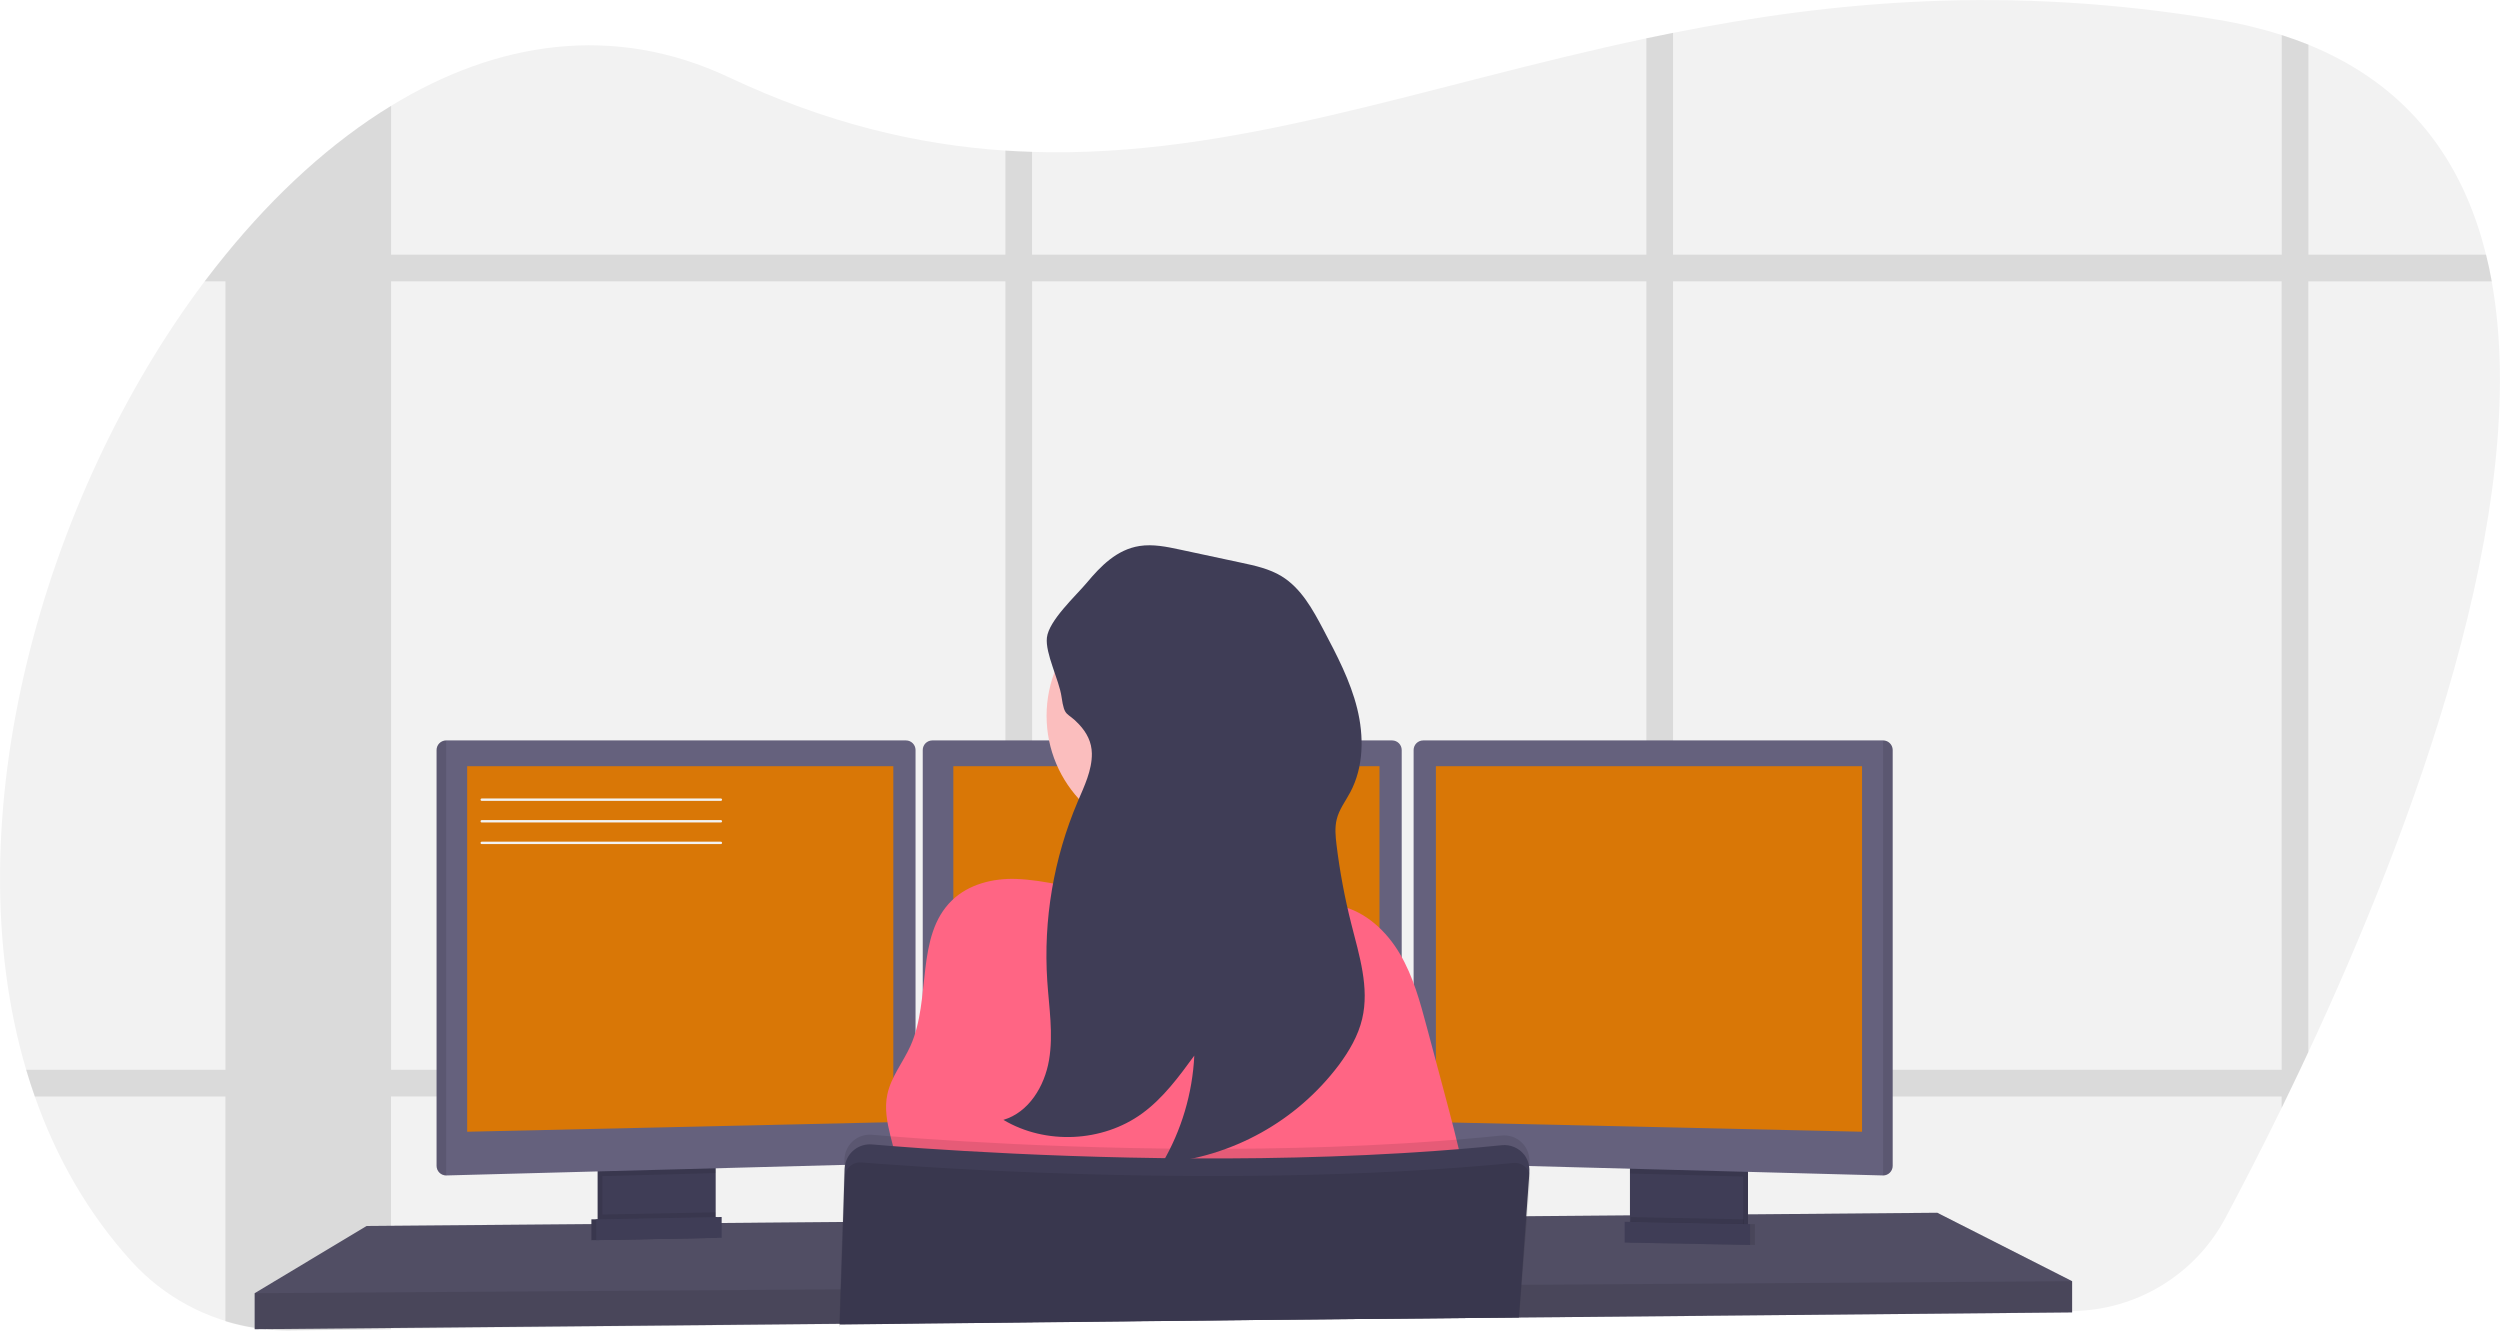
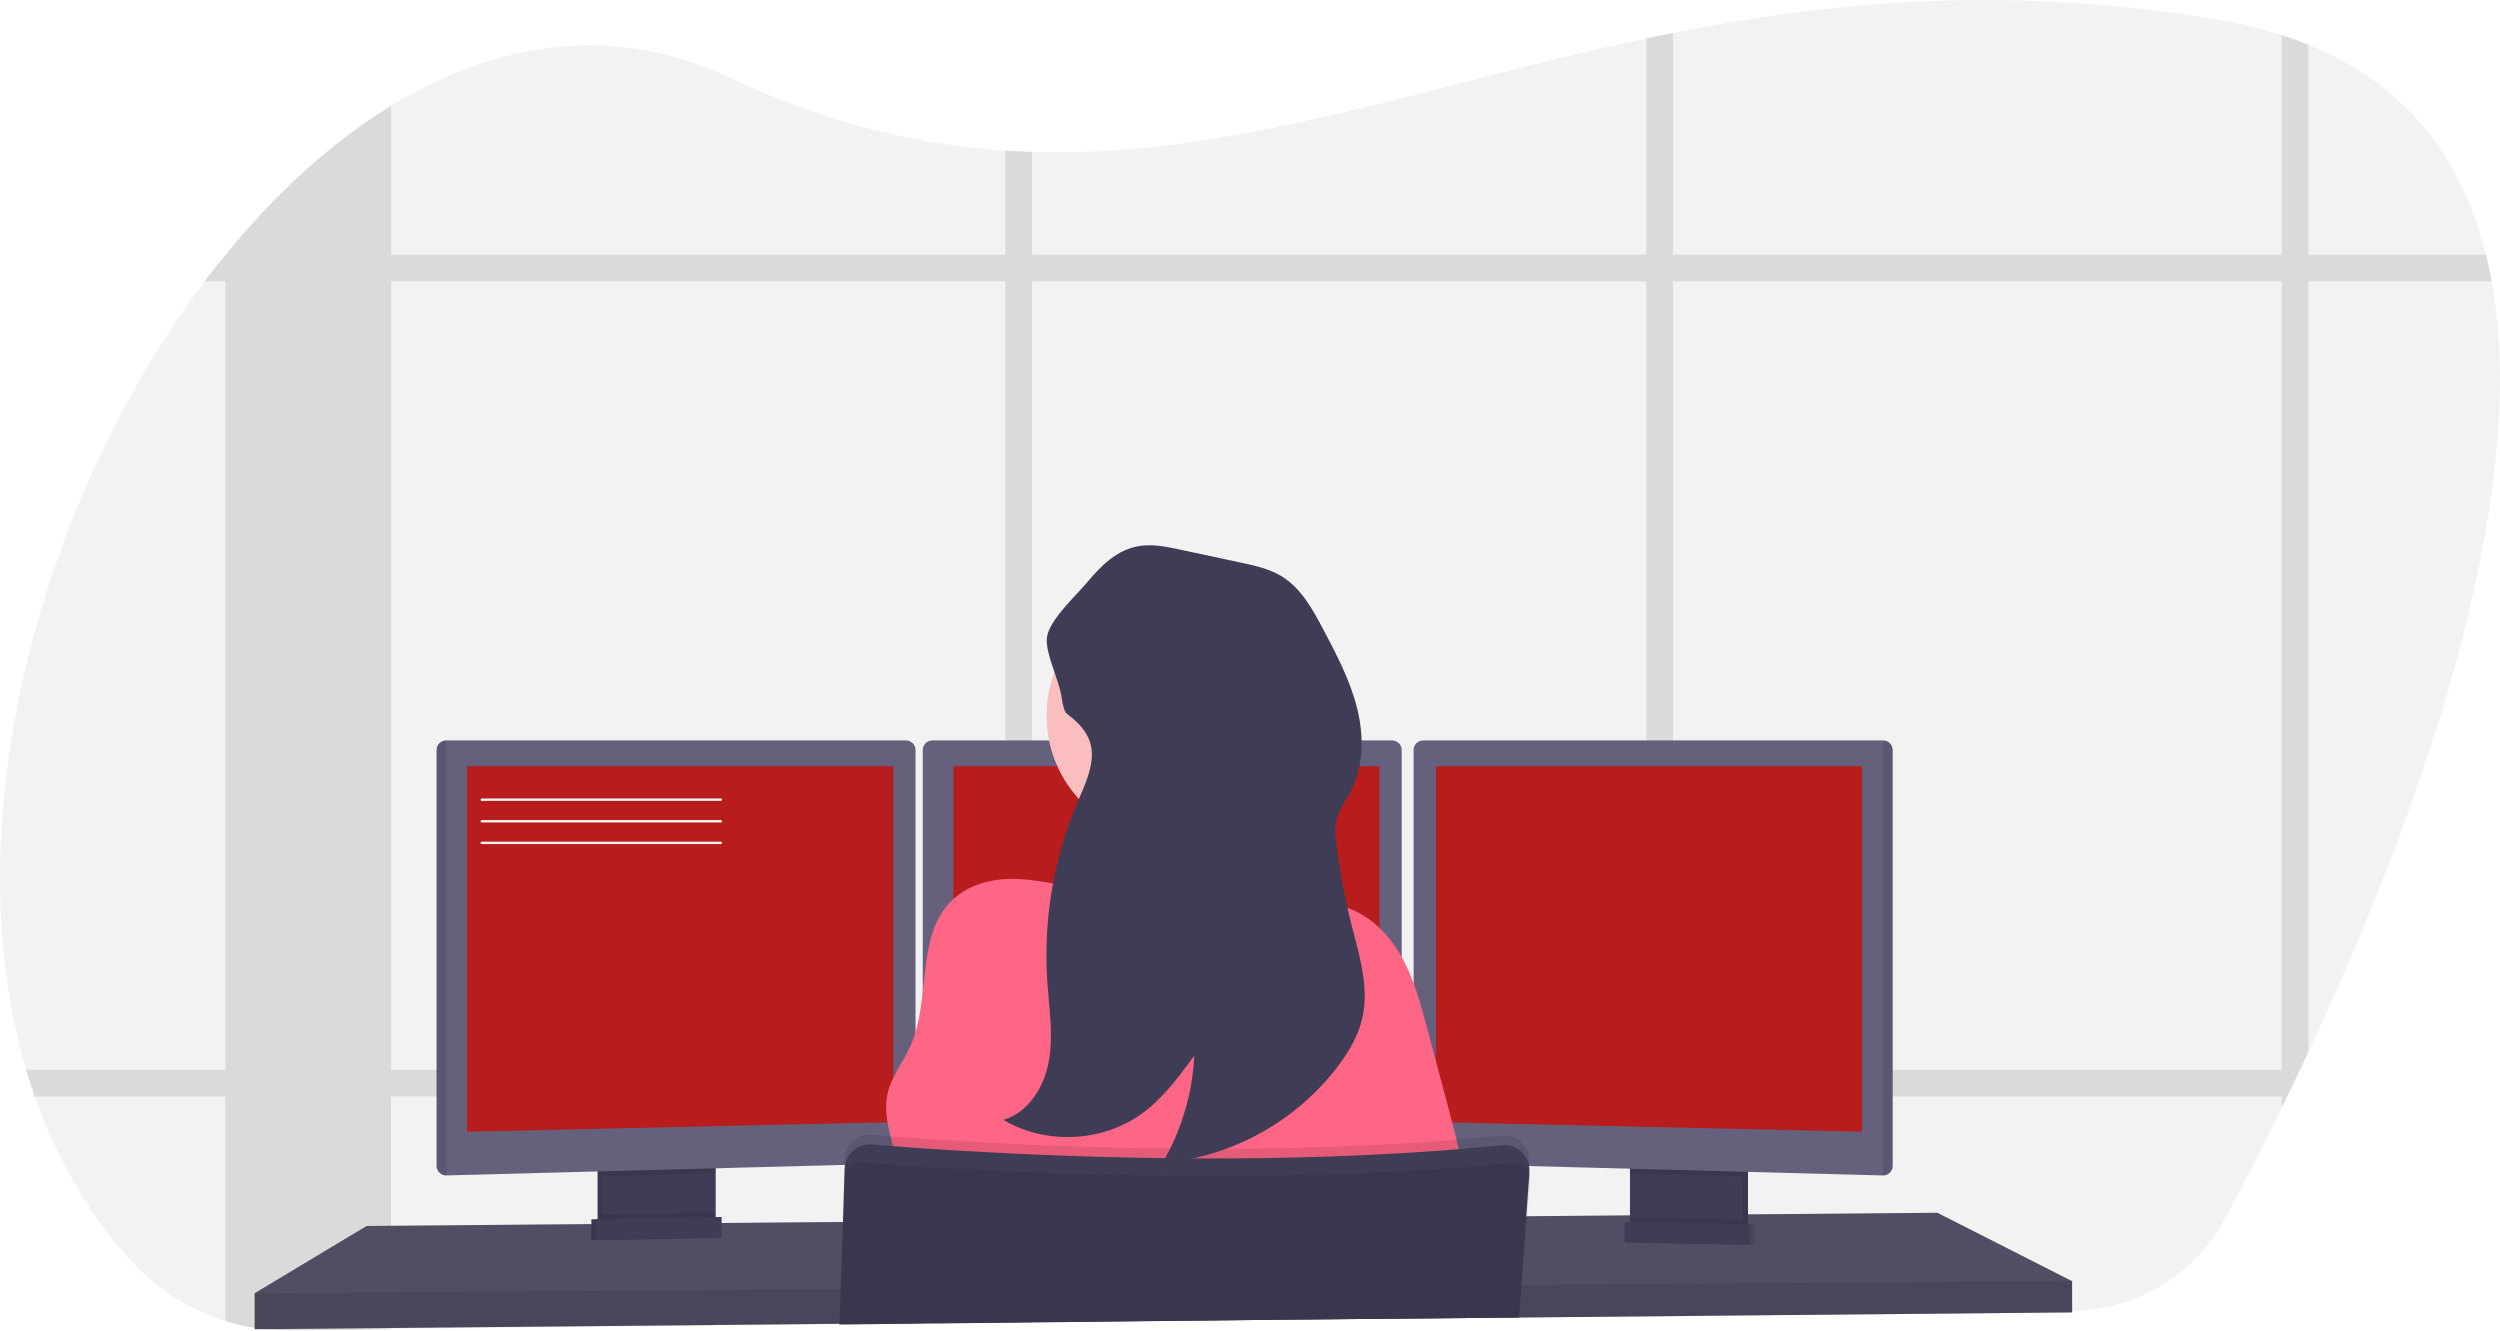
<svg xmlns="http://www.w3.org/2000/svg" id="e6d15d18-a685-4480-ac2b-bd578043a679" data-name="Layer 1" width="1041.32" height="554.17" viewBox="0 0 1041.32 554.17">
  <path d="M1040.82,611.12q-1.74,3.75-3.47,7.4-2.7,5.67-5.33,11.12c-.78,1.61-1.56,3.19-2.32,4.77-8.6,17.57-16.63,33.11-23.45,45.89A73.21,73.21,0,0,1,942.44,719l-151.65,1.65h-1.6l-13,.14-11.12.12-34.1.37-1.38,0-17.36.19h-.53l-107,1.16-95.51,1-11.11.12-69,.75H429l-44.75.48h-.48l-141.5,1.53-42.33.46a88,88,0,0,1-10.79-.54h0c-1.22-.14-2.44-.3-3.65-.49a87.38,87.38,0,0,1-51.29-27.54C116,678.37,102.75,655,93.85,629.64q-1.93-5.49-3.6-11.12C59.44,514.37,97,380,164.6,290.08q4.25-5.64,8.64-11l.07-.08c20.79-25.52,44.1-46.84,68.93-62,44-26.91,92.75-34.49,140.7-11.9,40.57,19.12,78.45,28.11,115.17,30.55,3.71.24,7.42.42,11.11.53,84.23,2.65,163.17-27.7,255.87-47.29,3.69-.78,7.39-1.55,11.12-2.28,66.13-13.16,139.49-20.1,226.73-5.51a189.09,189.09,0,0,1,26.76,6.4q5.77,1.86,11.12,4c41.64,16.94,64.35,48.24,74,87.46q1.37,5.46,2.37,11.11C1134.3,384.41,1084.19,518.23,1040.82,611.12Z" transform="translate(-79.34 -172.91)" fill="#f2f2f2" />
  <path d="M576.36,618.52a95.22,95.22,0,0,1-1.87,11.12h93.7V618.52Zm-78.25,62.81,11.11-.09V653.77c-3.81-.17-7.52-.34-11.11-.52ZM265.19,618.52v11.12h198.5V618.52ZM1114.87,279h-74V191.51q-5.35-2.17-11.12-4V279H776.21V186.58c-3.73.73-7.43,1.5-11.12,2.28V279H509.22V236.15c-3.69-.11-7.4-.29-11.11-.53V279H242.24V217c-24.83,15.16-48.14,36.48-68.93,62h-.07v.08q-4.4,5.4-8.64,11h8.64V618.52h-83q1.66,5.63,3.6,11.12h79.39v93.62a87,87,0,0,0,12.2,2.79c1.21.19,2.43.35,3.65.49h0a88,88,0,0,0,10.79.54l42.33-.46v-97H498.11v94.21l11.11-.12V629.64H765.09V721l11.12-.12V629.64H1029.7v4.77c.76-1.58,1.54-3.16,2.32-4.77q2.63-5.45,5.33-11.12,1.73-3.64,3.47-7.4v-321h76.42Q1116.23,284.43,1114.87,279ZM242.24,618.52V290.08H498.11V618.52Zm267,0V290.08H765.09V618.52Zm520.48,0H776.21V290.08H1029.7Z" transform="translate(-79.34 -172.91)" opacity="0.1" />
  <polygon points="863.09 533.65 863.09 546.65 711.17 548.05 709.55 548.08 651.81 548.61 650.43 548.63 632.88 548.78 632.36 548.78 525.38 549.77 349.77 551.4 349.62 551.4 304.97 551.82 304.49 551.83 106.09 553.65 106.09 538.65 152.74 510.65 246.34 509.87 248.34 509.86 249 509.85 251 509.82 295.94 509.45 297.95 509.44 298.59 509.43 300.59 509.42 315 509.3 315.38 509.29 350.93 508.99 351.22 508.99 628.62 506.65 635.41 506.6 636.09 506.6 641.27 506.55 678.92 506.24 680.92 506.21 682.77 506.19 683.73 506.19 695.44 506.1 697.76 506.07 700.87 506.05 710.62 505.96 726.09 505.83 728.09 505.81 731.57 505.79 732.22 505.79 806.93 505.15 863.09 533.65" fill="#65617d" />
  <polygon points="863.09 533.65 863.09 546.65 711.17 548.05 709.55 548.08 651.81 548.61 650.43 548.63 632.88 548.78 632.36 548.78 525.38 549.77 349.77 551.4 349.62 551.4 304.97 551.82 304.49 551.83 106.09 553.65 106.09 538.65 152.74 510.65 246.34 509.87 248.34 509.86 249 509.85 251 509.82 295.94 509.45 297.95 509.44 298.59 509.43 300.59 509.42 315 509.3 315.38 509.29 350.93 508.99 351.22 508.99 628.62 506.65 635.41 506.6 636.09 506.6 641.27 506.55 678.92 506.24 680.92 506.21 682.77 506.19 683.73 506.19 695.44 506.1 697.76 506.07 700.87 506.05 710.62 505.96 726.09 505.83 728.09 505.81 731.57 505.79 732.22 505.79 806.93 505.15 863.09 533.65" opacity="0.2" />
  <path d="M375.44,656.57v24.49a6.13,6.13,0,0,1-3.5,5.54,6,6,0,0,1-2.5.6l-34.9.74a6,6,0,0,1-2.7-.57,6.12,6.12,0,0,1-3.57-5.57V656.57Z" transform="translate(-79.34 -172.91)" fill="#3f3d56" />
  <path d="M375.44,656.57v24.49a6.13,6.13,0,0,1-3.5,5.54,6,6,0,0,1-2.5.6l-34.9.74a6,6,0,0,1-2.7-.57,6.12,6.12,0,0,1-3.57-5.57V656.57Z" transform="translate(-79.34 -172.91)" opacity="0.1" />
  <path d="M377.44,656.57v24.49a6.13,6.13,0,0,1-3.5,5.54,6,6,0,0,1-2.5.6l-34.9.74a6,6,0,0,1-2.7-.57,6.12,6.12,0,0,1-3.57-5.57V656.57Z" transform="translate(-79.34 -172.91)" fill="#3f3d56" />
  <rect x="680.92" y="483.65" width="47.17" height="31.5" fill="#3f3d56" />
  <rect x="680.92" y="483.65" width="47.17" height="31.5" opacity="0.1" />
  <rect x="678.92" y="483.65" width="47.17" height="31.5" fill="#3f3d56" />
  <polygon points="298.09 483.65 298.09 488.62 250.92 489.88 250.92 483.65 298.09 483.65" opacity="0.1" />
  <path d="M460.69,485.27v168.2a4,4,0,0,1-3.85,3.95l-191.65,5.1h-.05a4,4,0,0,1-3.95-3.95V485.27a4,4,0,0,1,3.95-3.95h191.6A4,4,0,0,1,460.69,485.27Z" transform="translate(-79.34 -172.91)" fill="#65617d" />
  <path d="M265.19,481.32v181.2h-.05a4,4,0,0,1-3.95-3.95V485.27a4,4,0,0,1,3.95-3.95Z" transform="translate(-79.34 -172.91)" opacity="0.1" />
-   <polygon points="194.59 319.15 372.09 319.15 372.09 467.4 194.59 471.4 194.59 319.15" fill="#d97706" />
+   <polygon points="194.59 319.15 372.09 319.15 372.09 467.4 194.59 471.4 194.59 319.15" fill="#b91c1c" />
  <polygon points="726.09 483.65 726.09 490.06 678.92 488.8 678.92 483.65 726.09 483.65" opacity="0.1" />
  <path d="M867.69,485.27v173.3a4,4,0,0,1-4,3.95h0L672,657.42a4,4,0,0,1-3.85-3.95V485.27a4,4,0,0,1,3.95-3.95h191.6A4,4,0,0,1,867.69,485.27Z" transform="translate(-79.34 -172.91)" fill="#65617d" />
  <path d="M867.69,485.27v173.3a4,4,0,0,1-4,3.95h0V481.32h0A4,4,0,0,1,867.69,485.27Z" transform="translate(-79.34 -172.91)" opacity="0.1" />
-   <polygon points="775.59 319.15 598.09 319.15 598.09 467.4 775.59 471.4 775.59 319.15" fill="#d97706" />
+   <polygon points="775.59 319.15 598.09 319.15 598.09 467.4 775.59 471.4 775.59 319.15" fill="#b91c1c" />
  <path d="M663.19,485.27v168.2a4,4,0,0,1-3.85,3.95l-191.65,5.1h0a4,4,0,0,1-4-3.95V485.27a4,4,0,0,1,3.95-3.95h191.6A4,4,0,0,1,663.19,485.27Z" transform="translate(-79.34 -172.91)" fill="#65617d" />
-   <polygon points="397.09 319.15 574.59 319.15 574.59 467.4 397.09 471.4 397.09 319.15" fill="#d97706" />
+   <polygon points="397.09 319.15 574.59 319.15 574.59 467.4 397.09 471.4 397.09 319.15" fill="#b91c1c" />
  <polygon points="863.09 533.65 863.09 546.65 711.17 548.05 709.55 548.08 651.81 548.61 650.43 548.63 632.88 548.78 632.36 548.78 525.38 549.77 349.77 551.4 349.62 551.4 304.97 551.82 304.49 551.83 106.09 553.65 106.09 538.65 308.6 537.32 309.08 537.32 350.07 537.04 350.26 537.04 633.34 535.17 633.63 535.17 633.8 535.16 634.27 535.16 639.06 535.13 640.52 535.13 715.01 534.63 719.41 534.61 720.39 534.6 863.09 533.65" opacity="0.1" />
  <circle cx="487.26" cy="298.15" r="51.33" fill="#fbbebe" />
  <path d="M617.94,550.07s-99.5,12-90,0c3.44-4.34,4.39-17.2,4.2-31.85-.06-4.45-.22-9.06-.45-13.65-1.1-22-3.75-43.5-3.75-43.5s87-41,77-8.5c-4,13.13-2.69,31.57.35,48.88.89,5.05,1.92,10,3,14.7A344.67,344.67,0,0,0,617.94,550.07Z" transform="translate(-79.34 -172.91)" fill="#fbbebe" />
  <path d="M585.47,546c11.51-2.13,23.7-6,34.53-1.54,2.85,1.17,5.47,2.88,8.39,3.86s6.12,1.22,9.16,1.91c10.68,2.42,19.34,10.55,24.9,20s8.44,20.14,11.26,30.72l6.9,25.83c6,22.45,12,45.09,13.39,68.3a2437.62,2437.62,0,0,1-250.84,1.43c5.44-10.34,11-21.31,10.54-33s-7.19-23.22-4.76-34.74c1.55-7.34,6.57-13.39,9.64-20.22,8.75-19.52,1.94-45.79,17.32-60.65,6.92-6.68,17-9.21,26.63-8.89,12.28.41,24.85,4.24,37,6.11C555.09,547.48,569.79,548.88,585.47,546Z" transform="translate(-79.34 -172.91)" fill="#ff6584" />
  <path d="M716.37,657.17l-.1,1.43v.1l-.17,2.3-1.33,18.51-1.61,22.3-.46,6.28-1,13.44v.17l-107,1L429.11,724.6l0,.84h-.14l0-.84v-.28l.45-14.36.86-28.06.74-23.79.07-2.37a10.53,10.53,0,0,1,11.42-10.17c4.72.4,10.85.89,18.18,1.41l3,.22c42.33,2.94,120.56,6.74,199.5,2,1.66-.09,3.33-.19,5-.31,12.24-.77,24.47-1.76,36.58-3a10.53,10.53,0,0,1,11.6,11.23Z" transform="translate(-79.34 -172.91)" opacity="0.1" />
  <path d="M429.08,725.44l0-.84,175.62-1.91,107-1H712v-.17l1-13.44.43-6,1.64-22.61,1.29-17.9,0-.44a10.62,10.62,0,0,0-.11-2.47.3.3,0,0,0,0-.1,10.39,10.39,0,0,0-2-4.64,10.54,10.54,0,0,0-9.42-4c-12.11,1.24-24.34,2.23-36.58,3-1.67.12-3.34.22-5,.31-78.94,4.69-157.17.89-199.5-2l-3-.22c-7.33-.52-13.46-1-18.18-1.41a10.54,10.54,0,0,0-11.24,8.53,11,11,0,0,0-.18,1.64l-.68,22.16L429.54,710l-.44,14.36v.28l0,.84Z" transform="translate(-79.34 -172.91)" fill="#3f3d56" />
  <path d="M716.67,664.18l-1.23,15.33-1.83,22.85-.46,5.72-1,12.81-.06.64v.17h0l-.15,1.48.11-1.48h-.29l-107,1L429.11,724.6v-.28l.49-14.36,1-28.06.64-18.65A6.36,6.36,0,0,1,434.3,658a6.25,6.25,0,0,1,3.78-.9c2.1.17,4.68.37,7.69.59,4.89.36,10.92.78,17.94,1.22,13,.82,29.31,1.7,48,2.42,52,2,122.2,2.67,188.88-3.17,3-.26,6.1-.55,9.13-.84a6.26,6.26,0,0,1,3.48.66,5.16,5.16,0,0,1,.86.54,6.14,6.14,0,0,1,2,2.46,3.56,3.56,0,0,1,.25.61A6.28,6.28,0,0,1,716.67,664.18Z" transform="translate(-79.34 -172.91)" opacity="0.1" />
  <path d="M377.44,677.87v3.19a6.13,6.13,0,0,1-3.5,5.54l-40.1.77a6.12,6.12,0,0,1-3.57-5.57v-3Z" transform="translate(-79.34 -172.91)" opacity="0.1" />
  <polygon points="298.59 515.57 246.34 516.57 246.34 507.9 298.59 506.9 298.59 515.57" fill="#3f3d56" />
  <polygon points="298.59 515.57 246.34 516.57 246.34 507.9 298.59 506.9 298.59 515.57" opacity="0.1" />
  <polygon points="300.59 515.57 248.34 516.57 248.34 507.9 300.59 506.9 300.59 515.57" fill="#3f3d56" />
  <path d="M758.56,679.87v3.19a6.13,6.13,0,0,0,3.5,5.54l40.1.77a6.12,6.12,0,0,0,3.57-5.57v-3Z" transform="translate(-79.34 -172.91)" opacity="0.1" />
  <polygon points="678.72 517.57 730.97 518.57 730.97 509.9 678.72 508.9 678.72 517.57" opacity="0.1" />
  <polygon points="676.72 517.57 728.97 518.57 728.97 509.9 676.72 508.9 676.72 517.57" fill="#3f3d56" />
  <path d="M534.13,486.79c.08,7-3.16,13.6-5.91,20.07a163.49,163.49,0,0,0-12.66,74.71c.73,11,2.58,22,.73,32.9s-8.43,21.77-19,24.9c17.53,10.45,41.26,9.35,57.76-2.66,8.79-6.4,15.34-15.33,21.75-24.11a97.86,97.86,0,0,1-13.31,44.75A103.43,103.43,0,0,0,637,616.53c4.31-5.81,8.06-12.19,9.72-19.23,3.09-13-1.22-26.51-4.51-39.5a266.06,266.06,0,0,1-6.17-33c-.43-3.56-.78-7.22.1-10.7,1-4.07,3.67-7.51,5.64-11.22,5.6-10.54,5.73-23.3,2.86-34.88s-8.49-22.26-14.06-32.81c-4.46-8.46-9.3-17.31-17.46-22.28-5.1-3.1-11-4.39-16.88-5.64l-25.37-5.43c-5.55-1.19-11.26-2.38-16.87-1.51-9.47,1.48-16.14,8.32-22,15.34-4.59,5.46-15.81,15.71-16.6,22.86-.72,6.59,5.1,17.63,6.09,24.58,1.3,9,2.22,6,7.3,11.52C532,478.05,534.07,482,534.13,486.79Z" transform="translate(-79.34 -172.91)" fill="#3f3d56" />
  <path d="M379.6,506.5H280a.5.5,0,0,1,0-1h99.6a.5.5,0,0,1,0,1Z" transform="translate(-79.34 -172.91)" fill="#f2f2f2" />
  <path d="M379.6,515.5H280a.5.5,0,0,1,0-1h99.6a.5.5,0,0,1,0,1Z" transform="translate(-79.34 -172.91)" fill="#f2f2f2" />
  <path d="M379.6,524.5H280a.5.5,0,0,1,0-1h99.6a.5.5,0,0,1,0,1Z" transform="translate(-79.34 -172.91)" fill="#f2f2f2" />
</svg>
